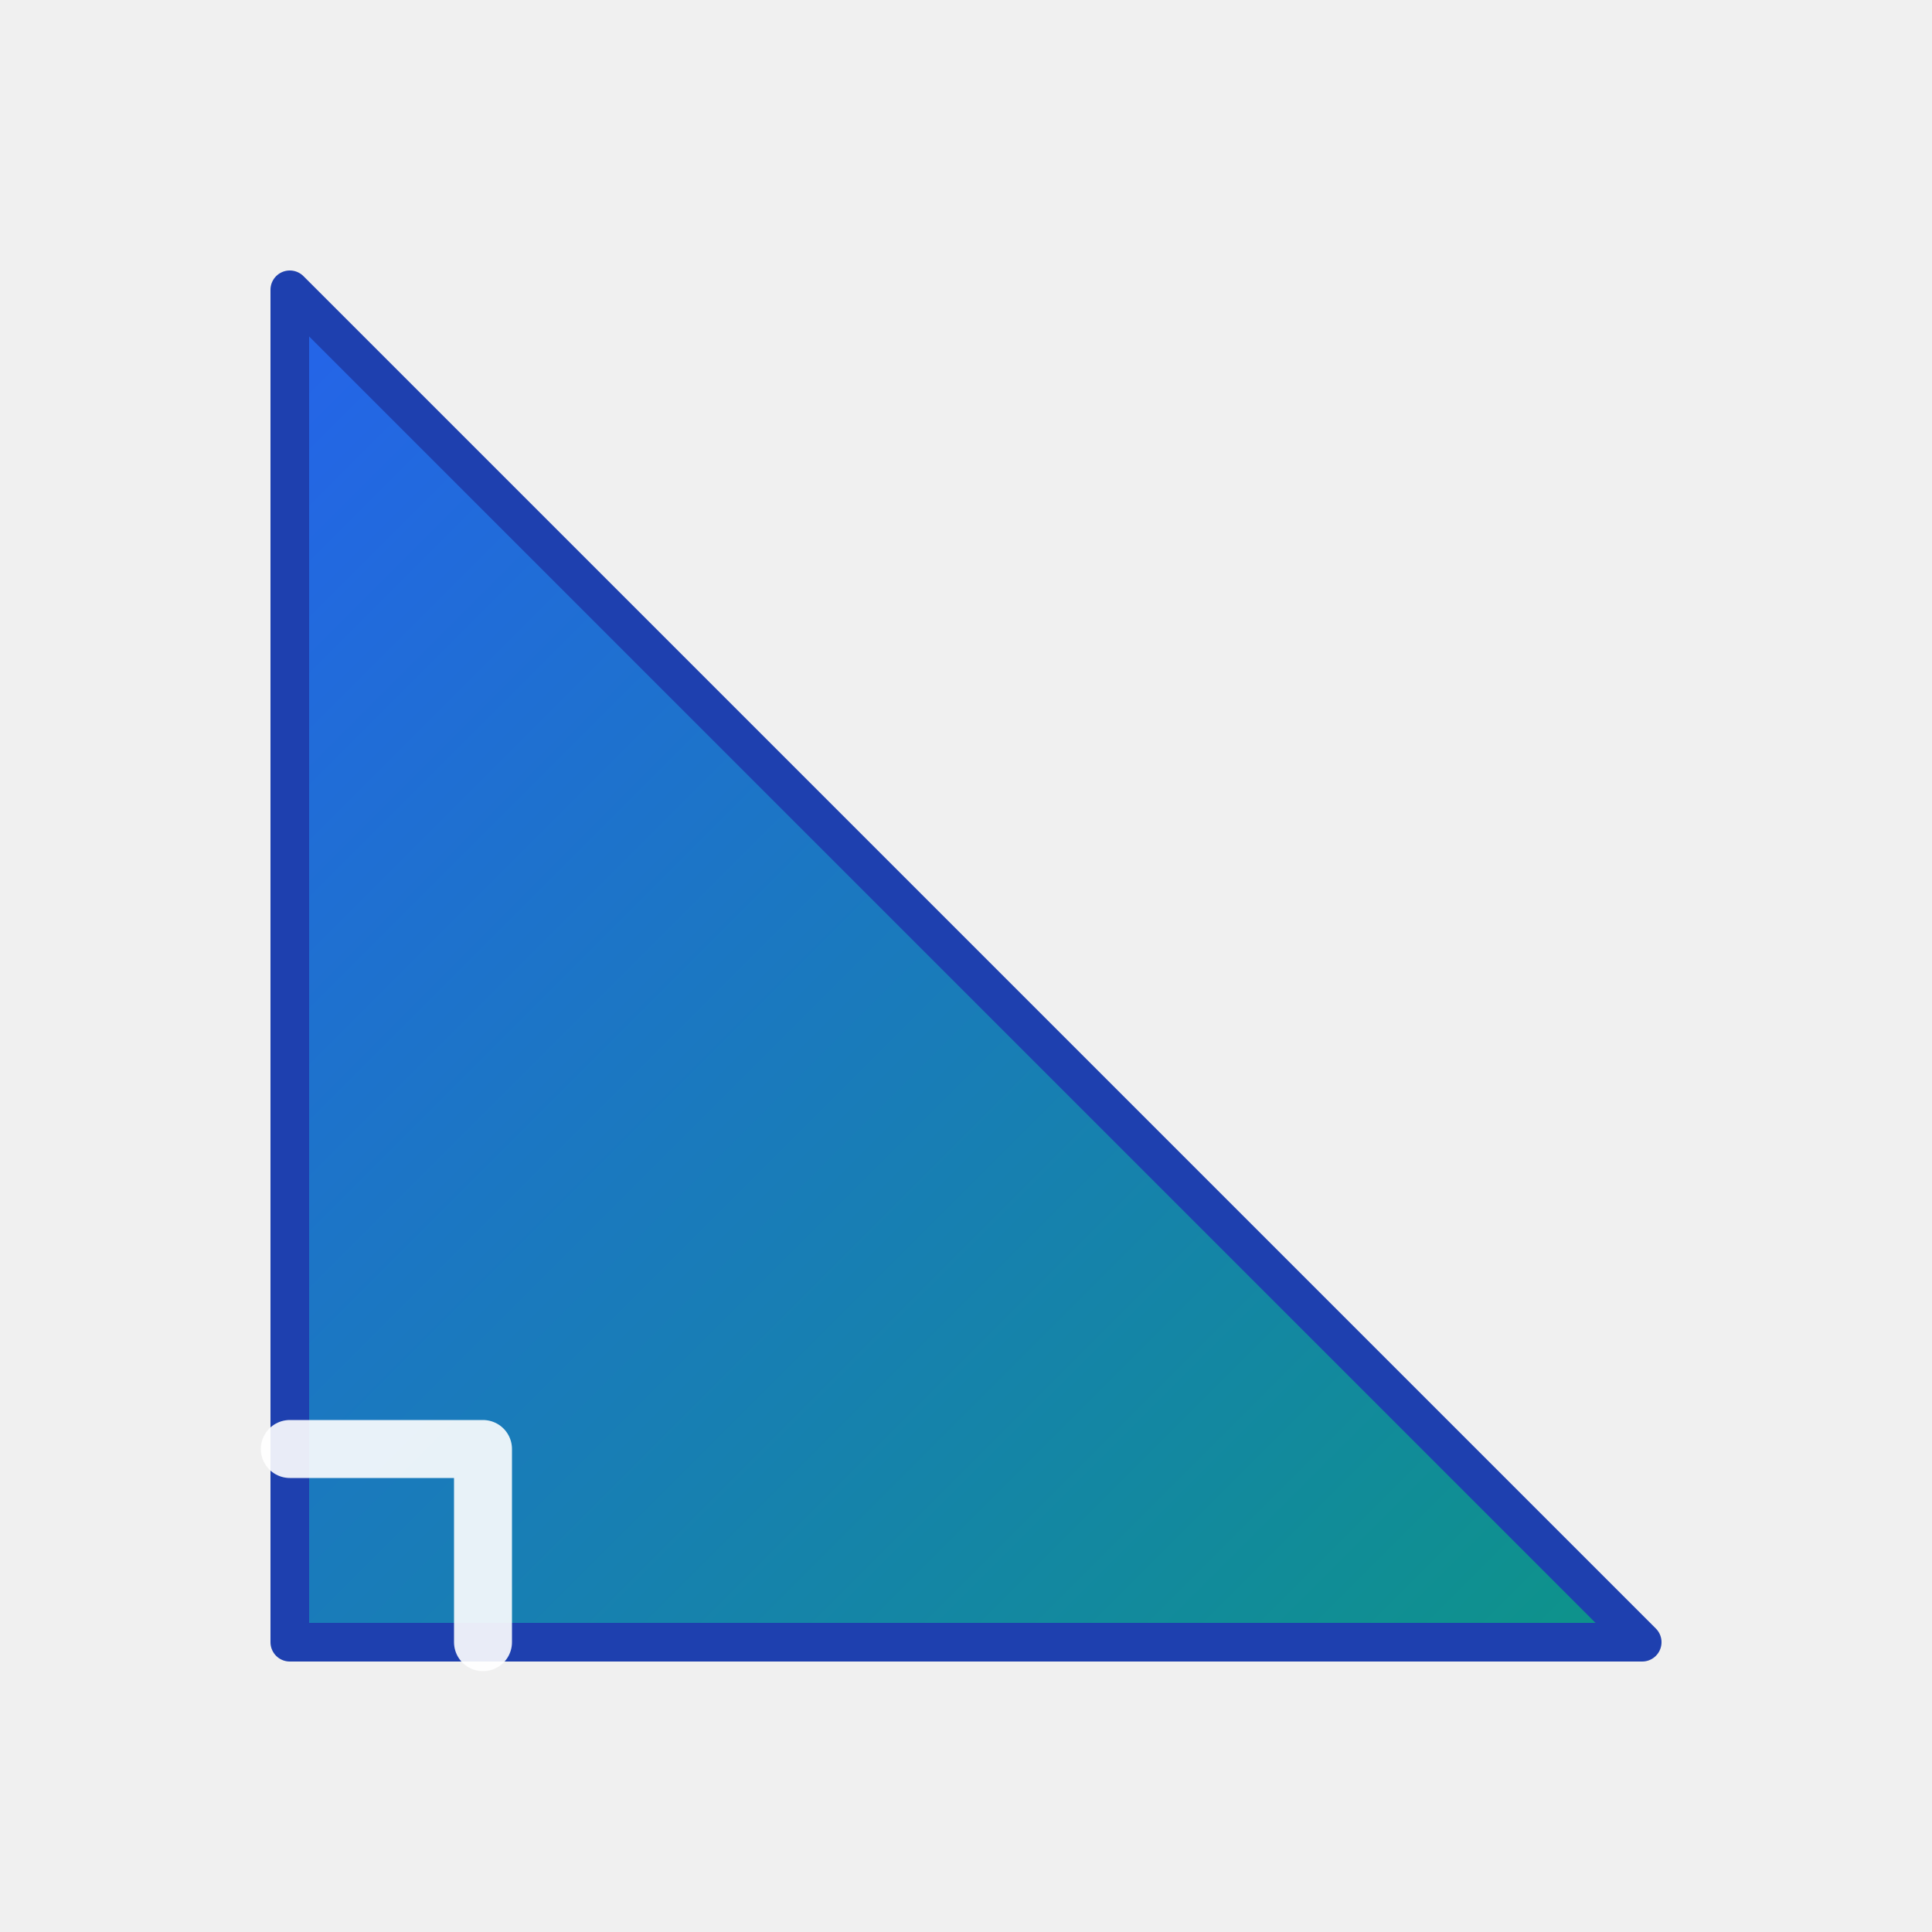
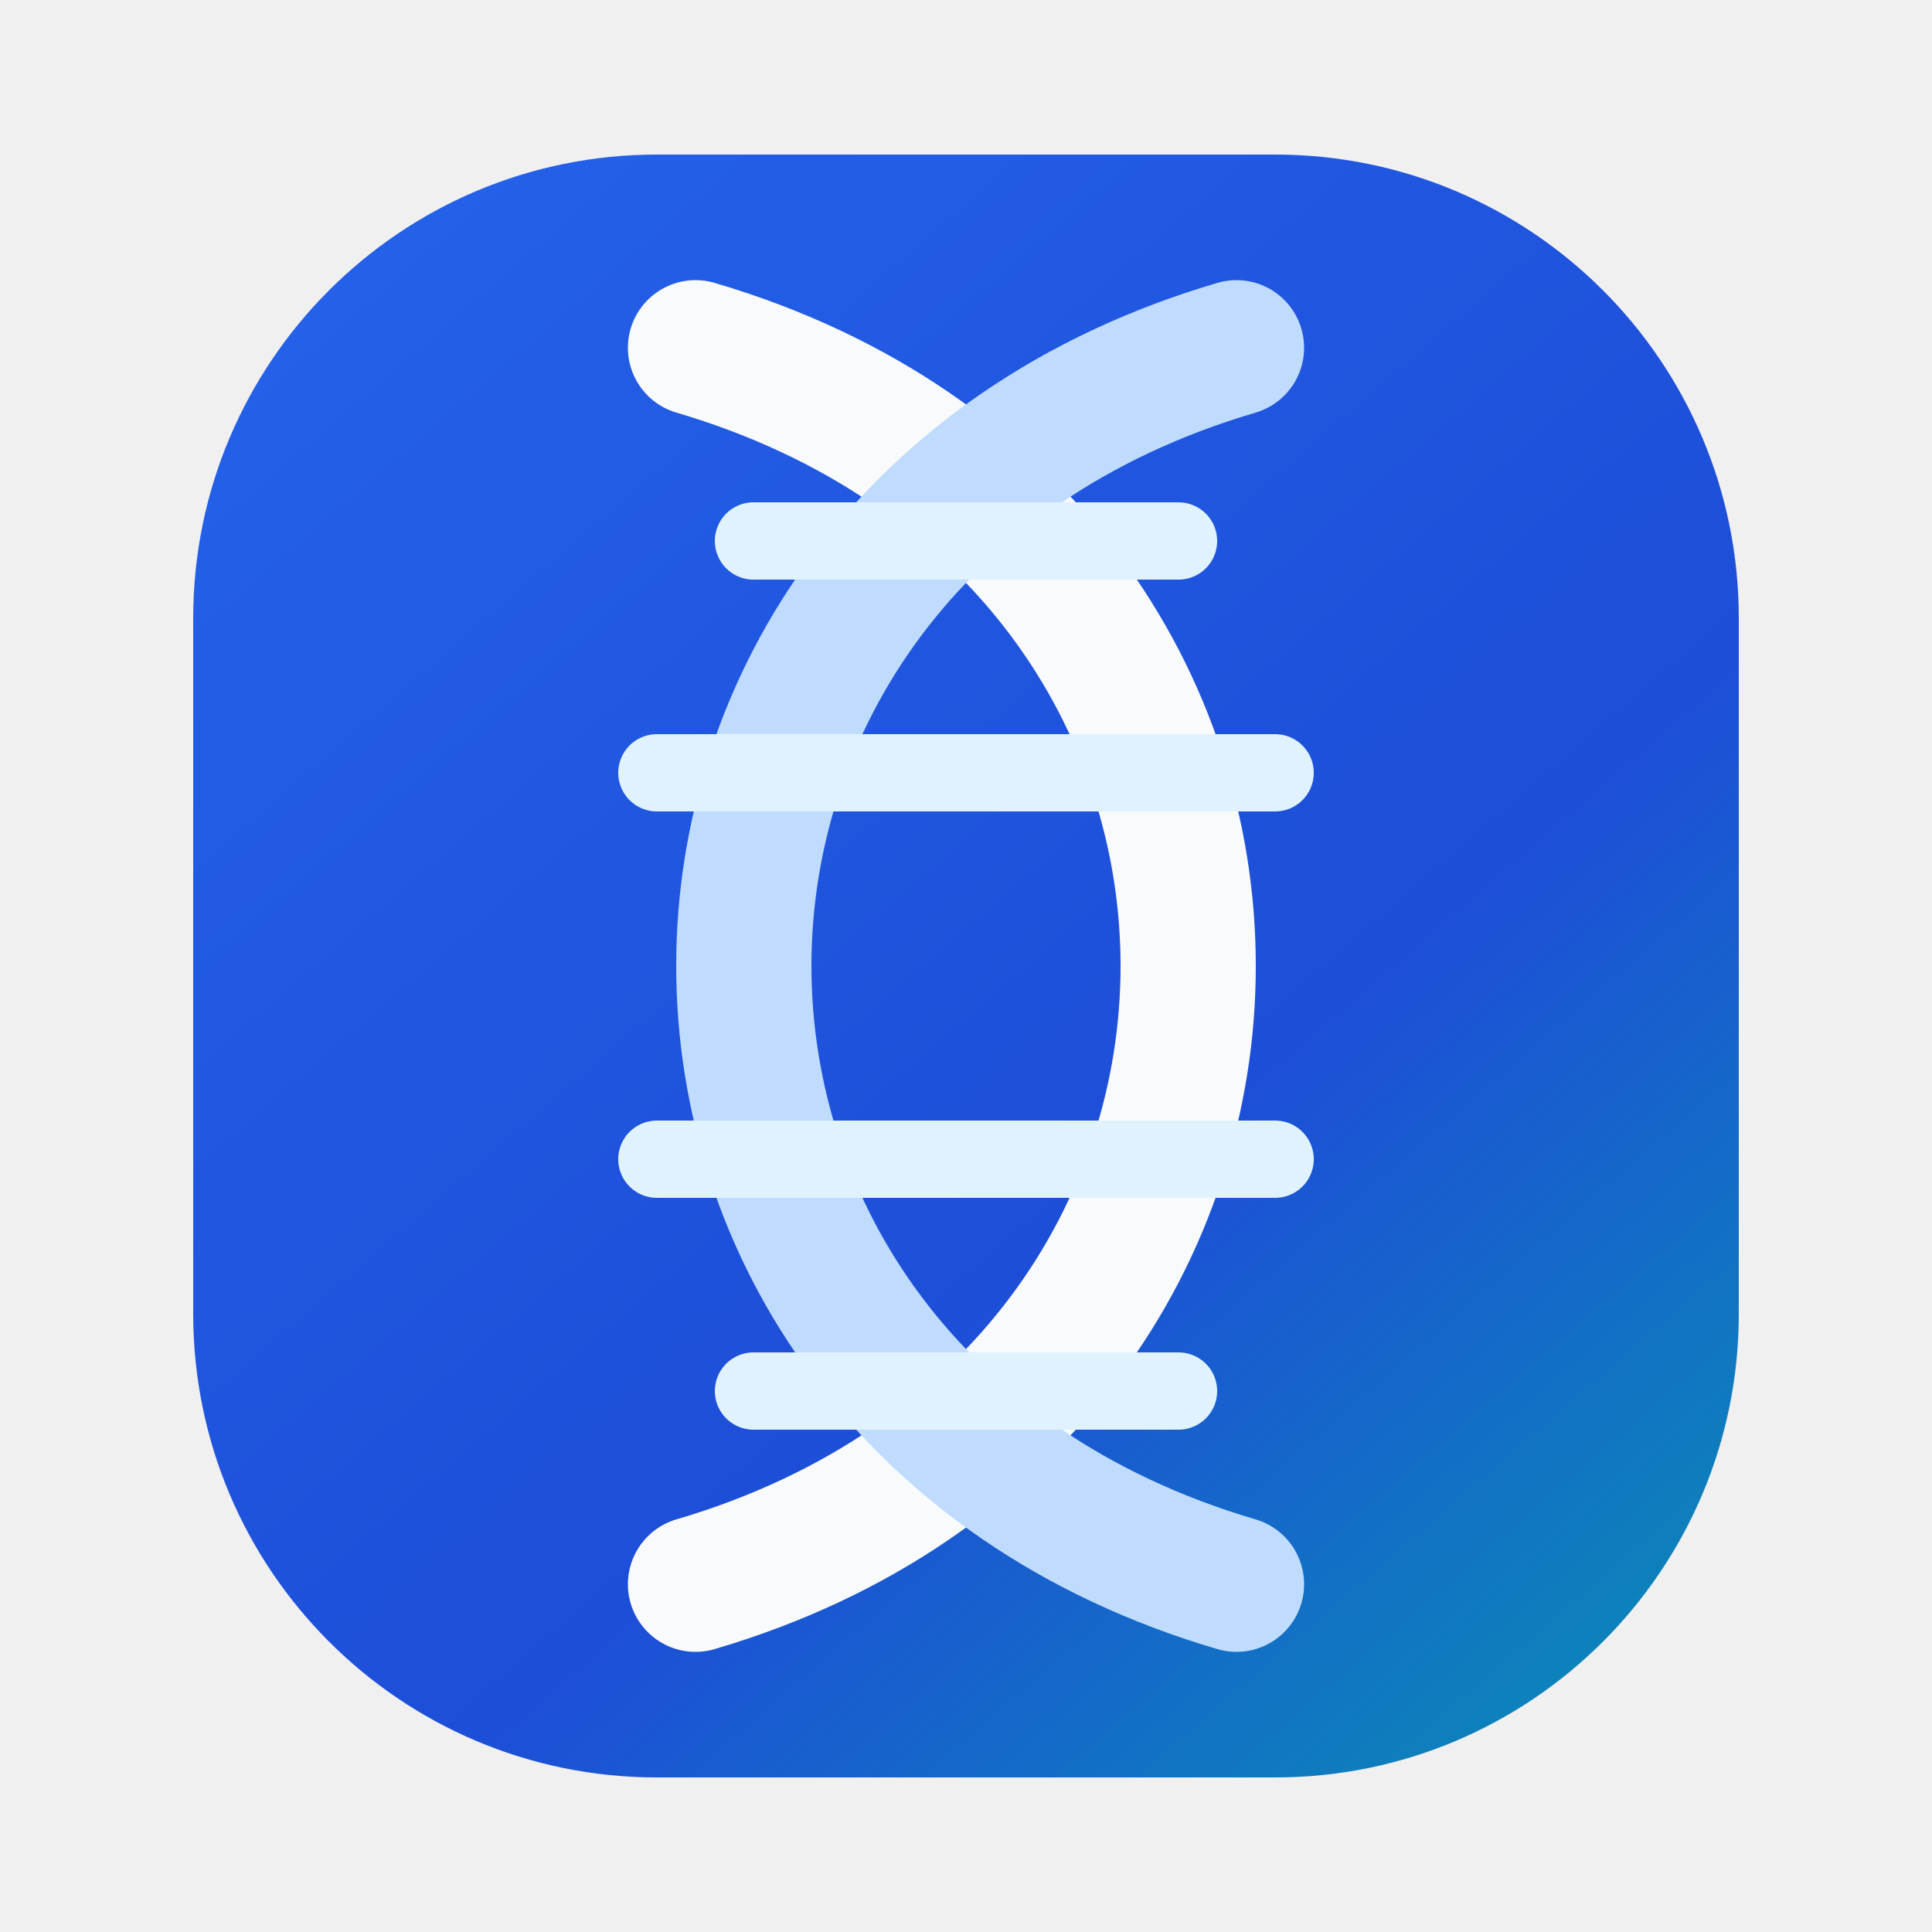
<svg xmlns="http://www.w3.org/2000/svg" viewBox="0 0 100 100">
  <defs>
-     <linearGradient id="logoGradient" x1="0%" y1="0%" x2="100%" y2="100%">
-       <stop offset="0%" style="stop-color:#2563eb;stop-opacity:1" />
-       <stop offset="100%" style="stop-color:#0d9488;stop-opacity:1" />
+     <linearGradient id="tileGradient" x1="12" y1="6" x2="88" y2="94" gradientUnits="userSpaceOnUse">
+       <stop offset="0" stop-color="#2563eb" />
+       <stop offset="0.62" stop-color="#1d4ed8" />
+       <stop offset="1" stop-color="#0891b2" />
    </linearGradient>
  </defs>
-   <path d="M15 15 L15 85 L85 85 Z" fill="url(#logoGradient)" stroke="#1e40af" stroke-width="2" stroke-linejoin="round" />
-   <path d="M15 75 L25 75 L25 85" fill="none" stroke="white" stroke-width="3" stroke-linecap="round" stroke-linejoin="round" opacity="0.9" />
+   <rect x="10" y="8" width="80" height="84" rx="24" fill="url(#tileGradient)" />
+   <path d="M36 18C70 28 70 72 36 82" fill="none" stroke="#f8fafc" stroke-width="7" stroke-linecap="round" />
+   <path d="M64 18C30 28 30 72 64 82" fill="none" stroke="#bfdbfe" stroke-width="7" stroke-linecap="round" />
+   <g stroke="#e0f2fe" stroke-width="4" stroke-linecap="round">
+     <path d="M39 28H61" />
+     <path d="M34 40H66" />
+     <path d="M34 60H66" />
+     <path d="M39 72H61" />
+   </g>
</svg>
